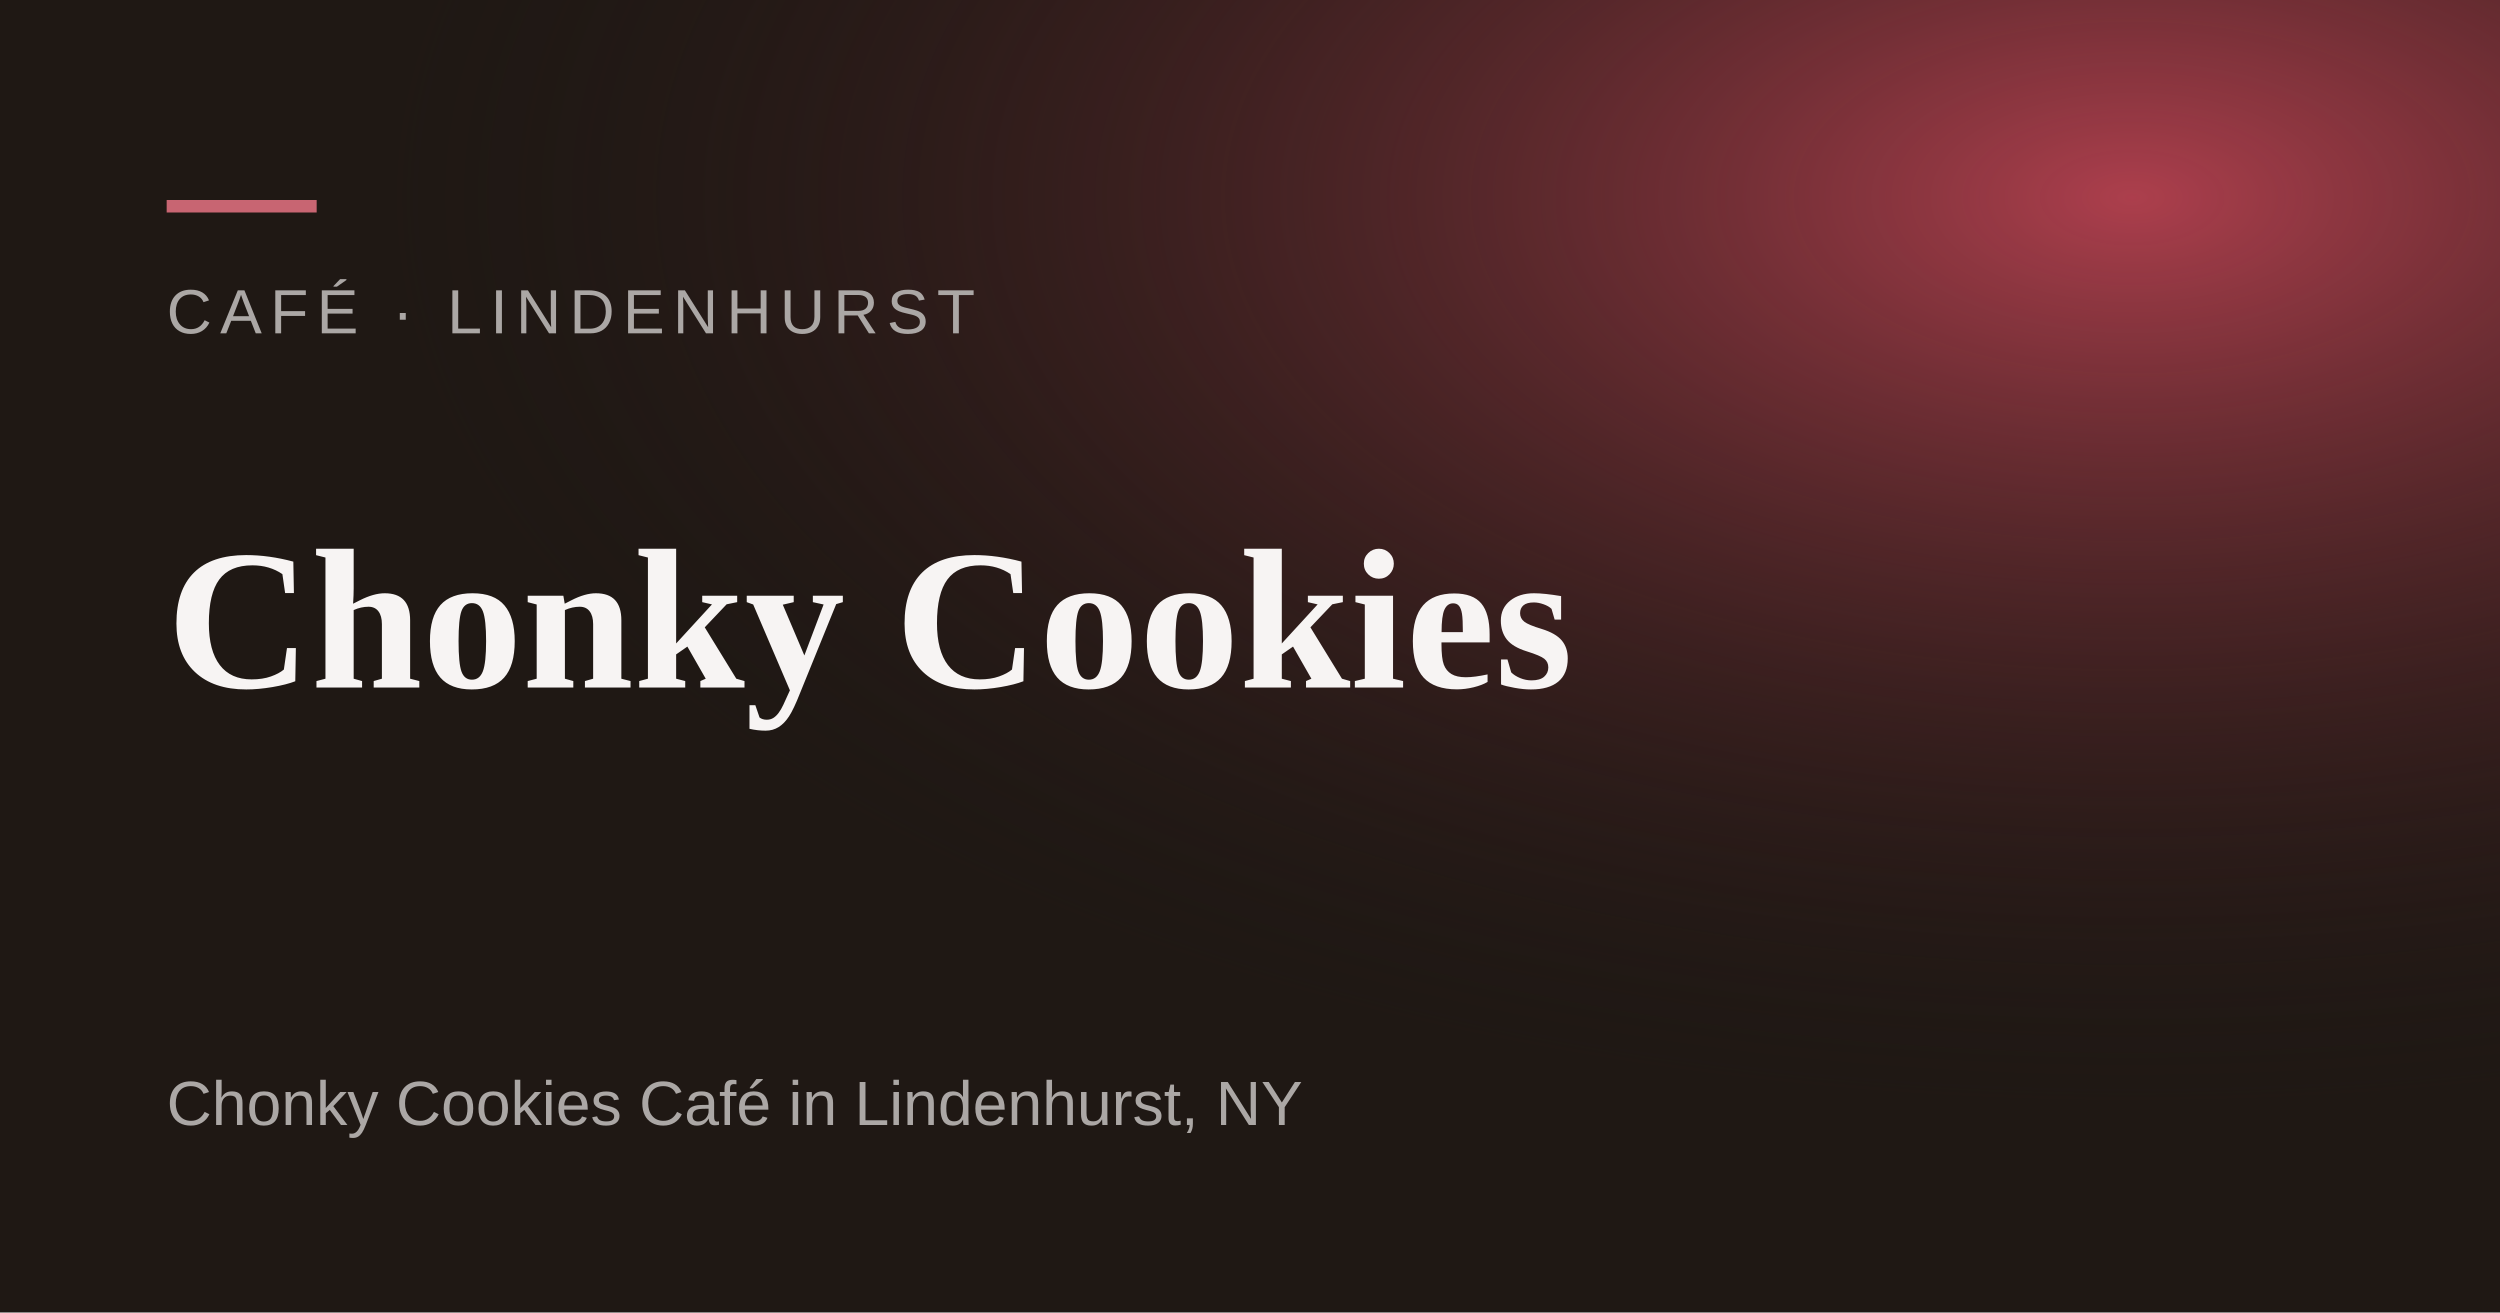
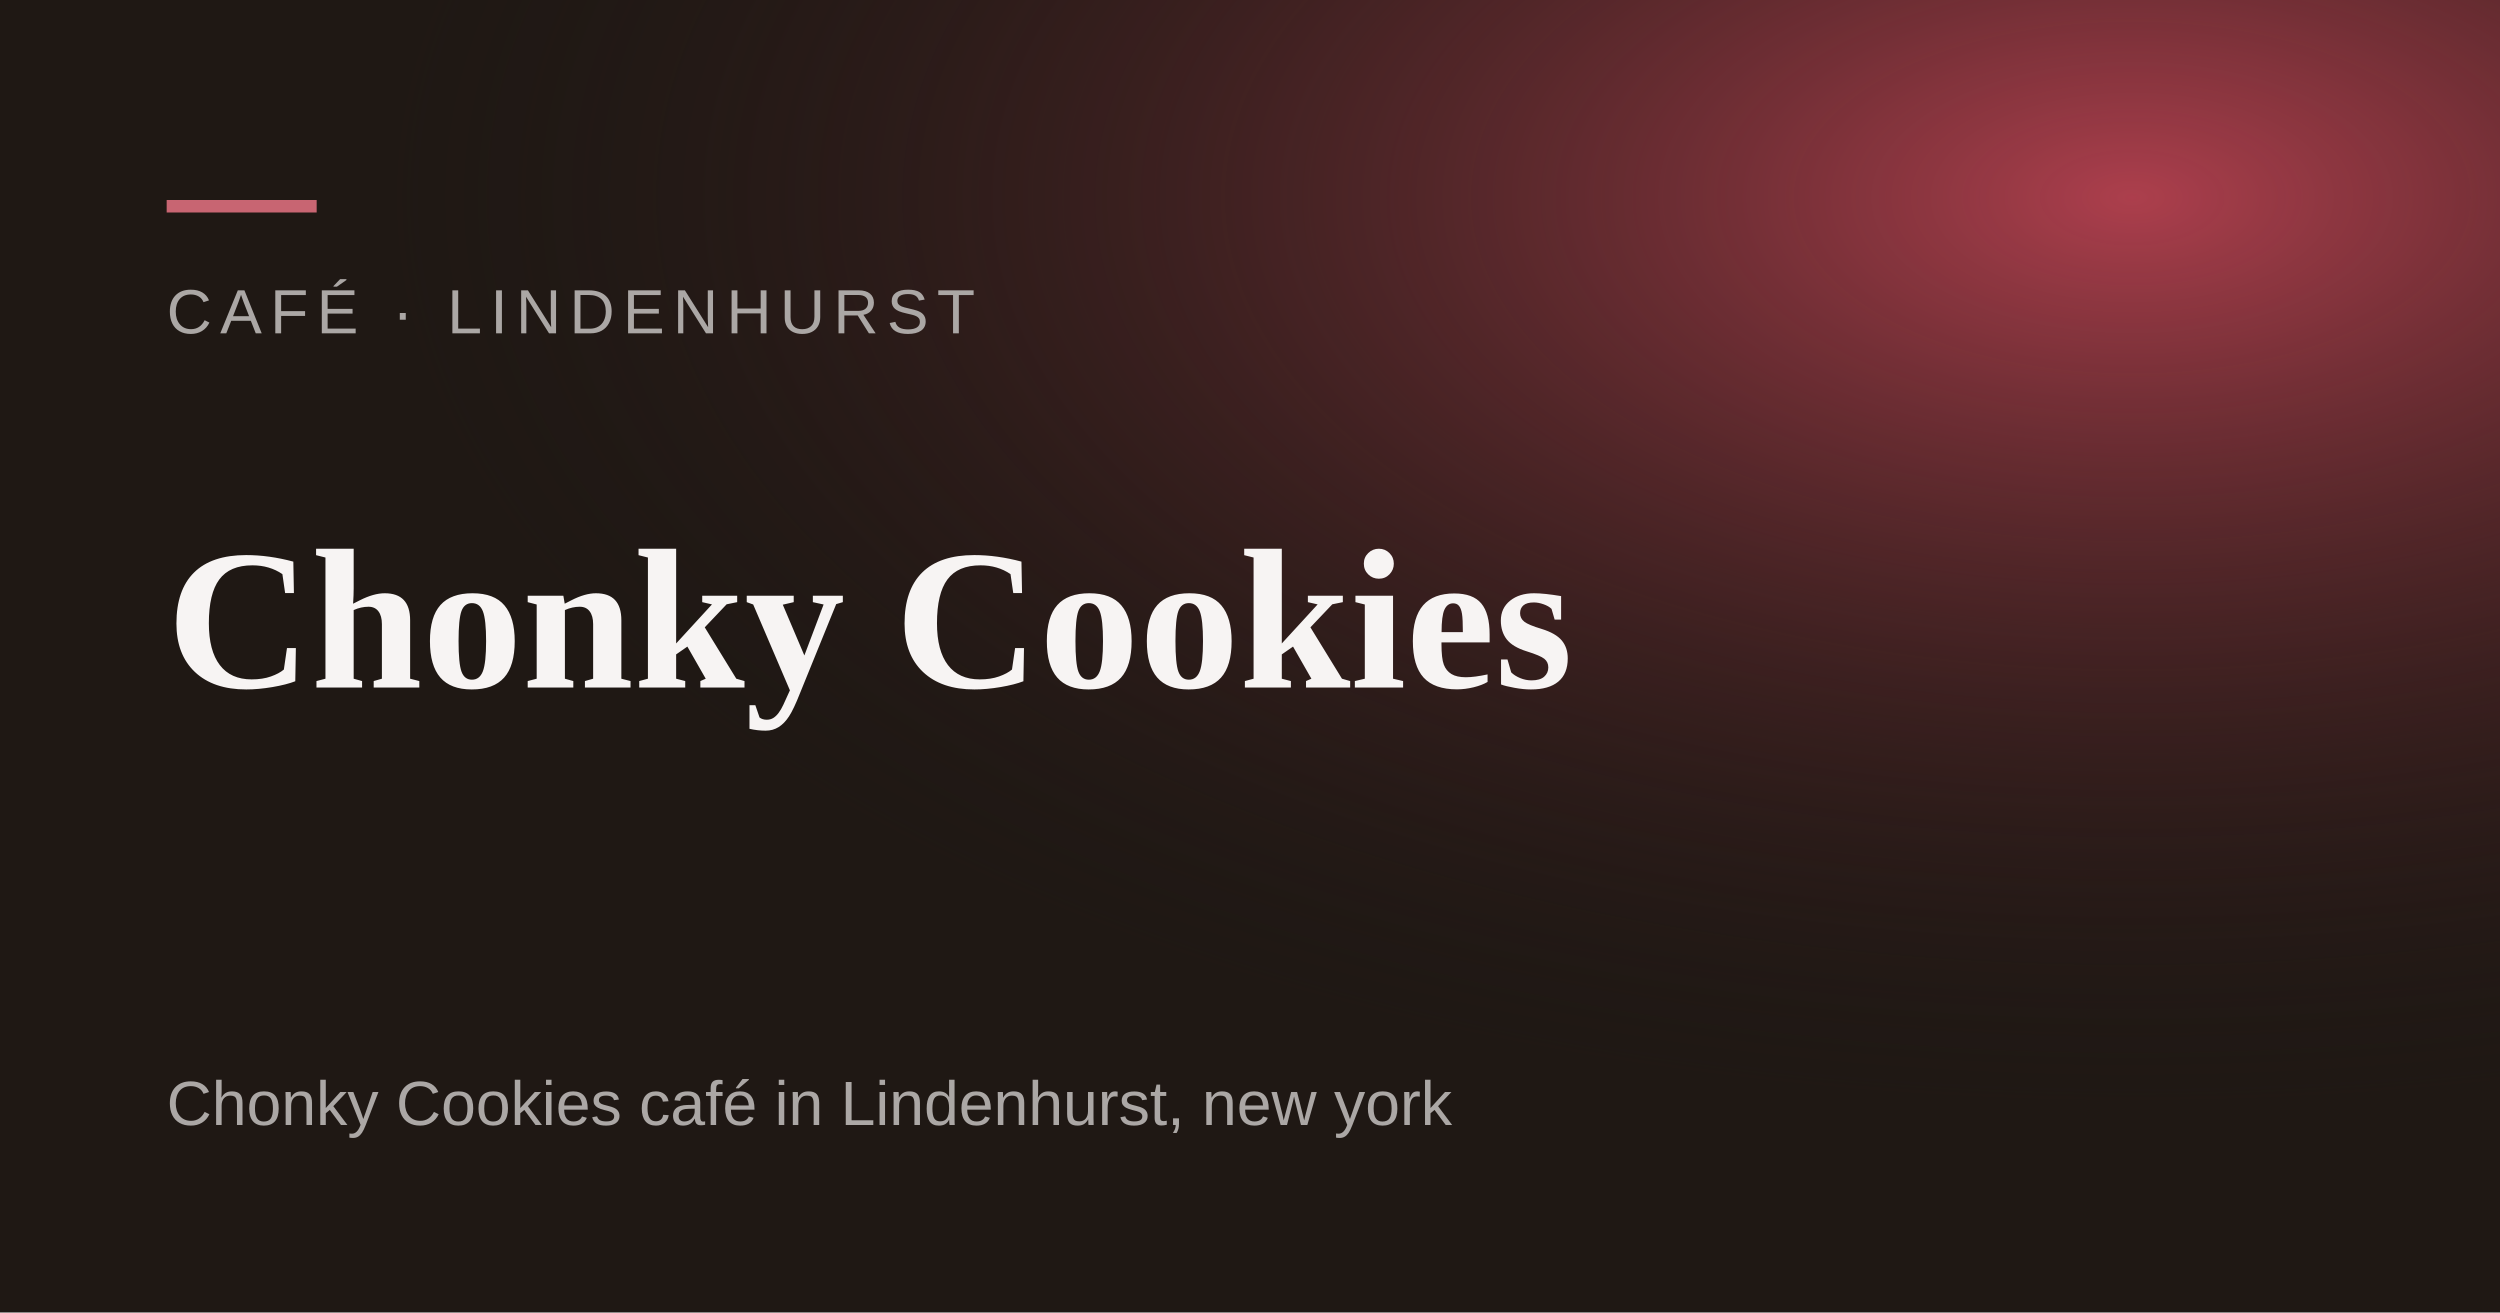
<svg xmlns="http://www.w3.org/2000/svg" width="1200" height="630" viewBox="0 0 1200 630">
  <defs>
    <radialGradient id="g" cx="85%" cy="15%" r="70%">
      <stop offset="0" stop-color="#bc4353" stop-opacity=".9" />
      <stop offset="1" stop-color="#1f1814" stop-opacity="0" />
    </radialGradient>
  </defs>
  <rect width="1200" height="630" fill="#1f1814" />
  <rect width="1200" height="630" fill="url(#g)" />
  <rect x="80" y="96" width="72" height="6" fill="#c86572" />
  <text x="80" y="160" font-family="Arial, sans-serif" font-size="30" letter-spacing="4" fill="#aba7a5">CAFÉ · LINDENHURST</text>
  <text x="80" y="330" font-family="Georgia, 'Times New Roman', serif" font-weight="700" font-size="96" fill="#f7f4f3">Chonky Cookies</text>
-   <text x="80" y="540" font-family="Arial, sans-serif" font-size="30" fill="#aba7a5">Chonky Cookies Café in Lindenhurst, NY</text>
+   <text x="80" y="540" font-family="Arial, sans-serif" font-size="30" fill="#aba7a5">Chonky Cookies café in Lindenhurst, new york</text>
</svg>
